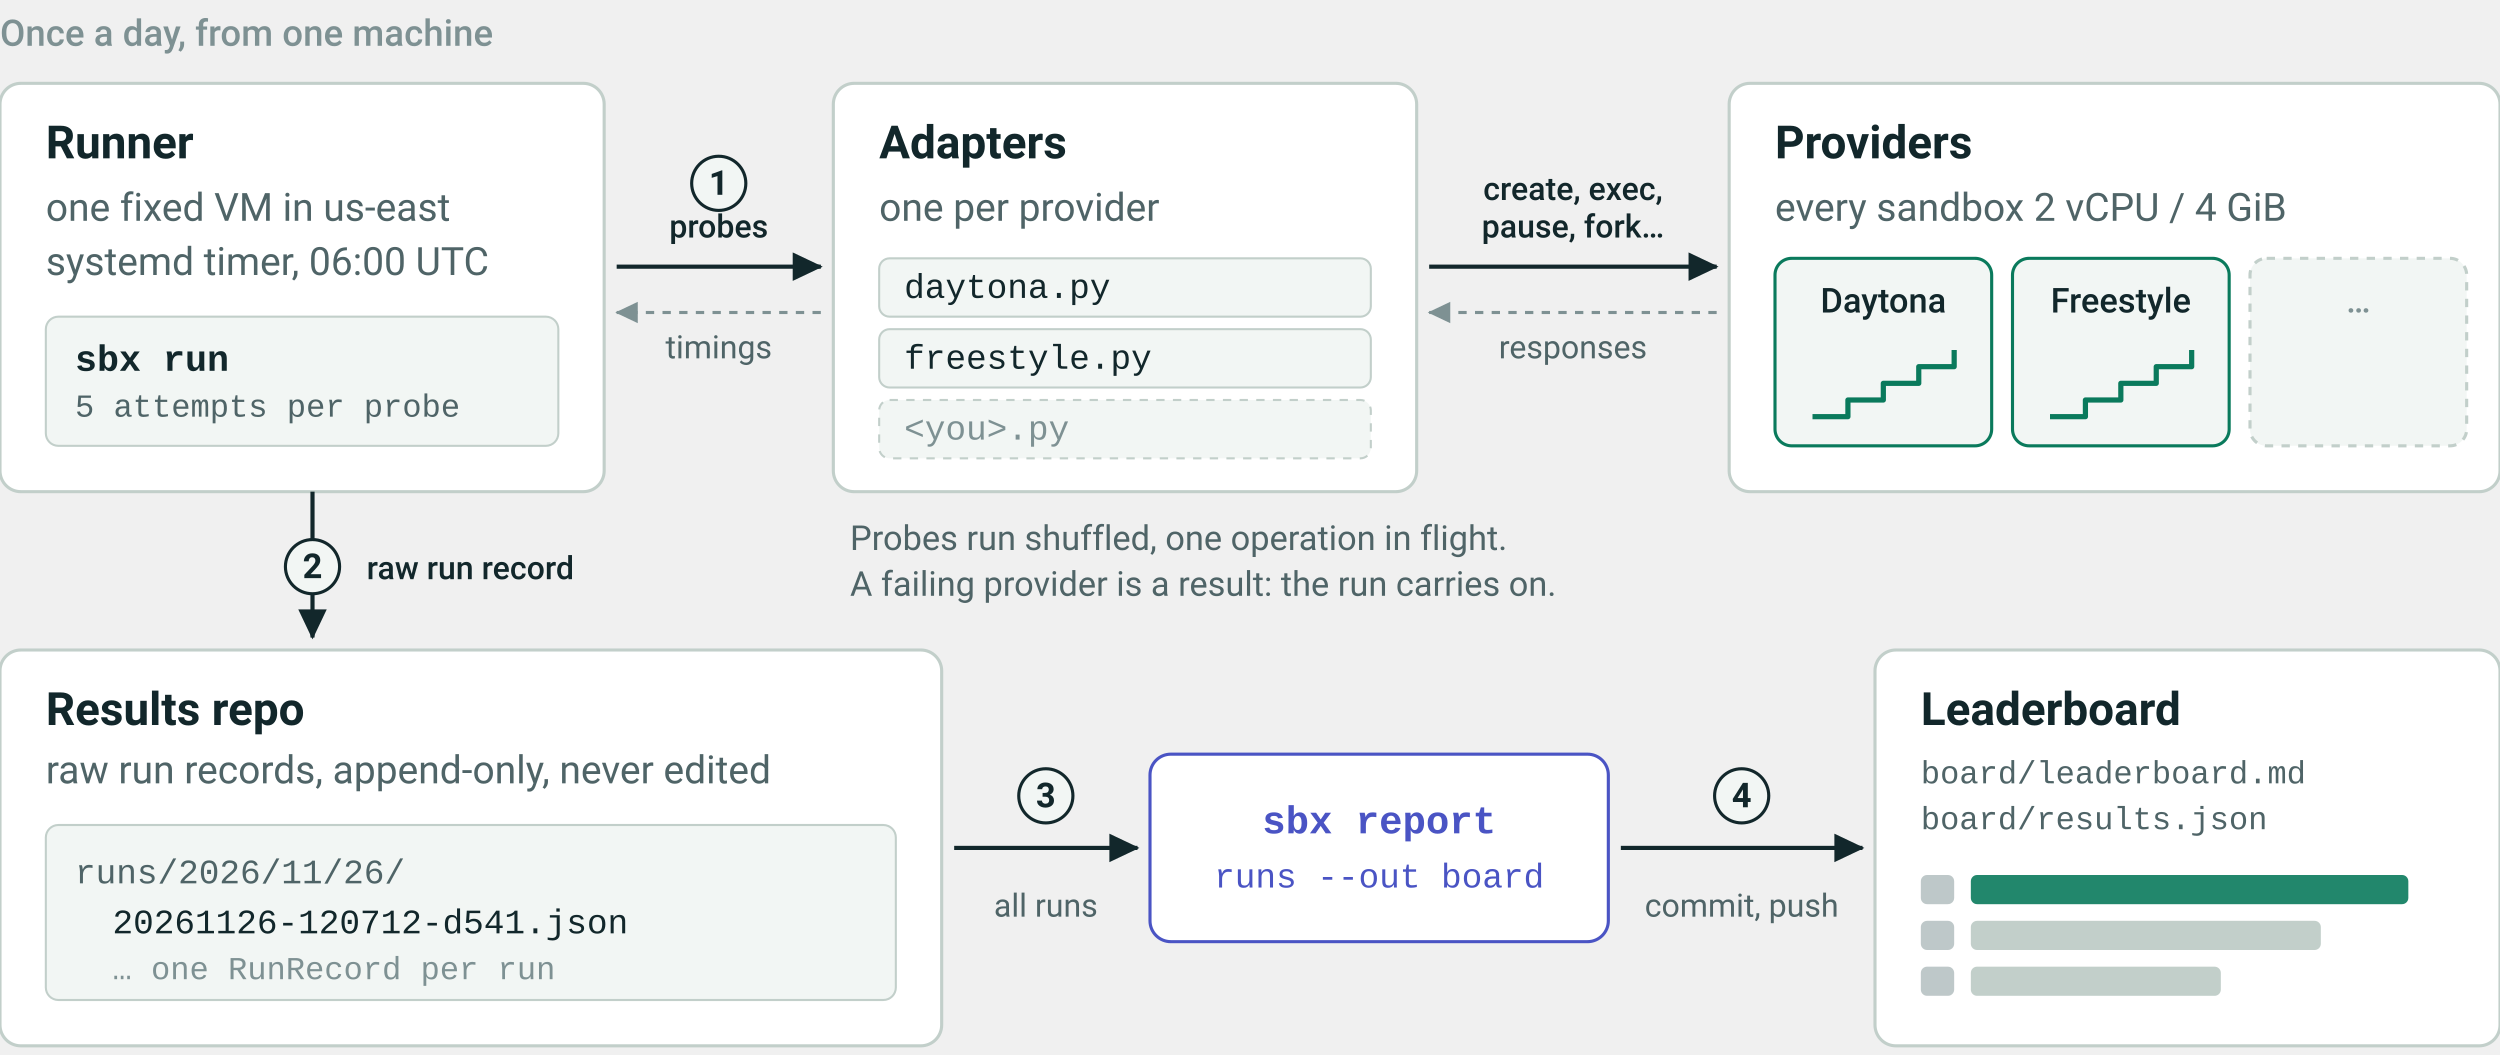
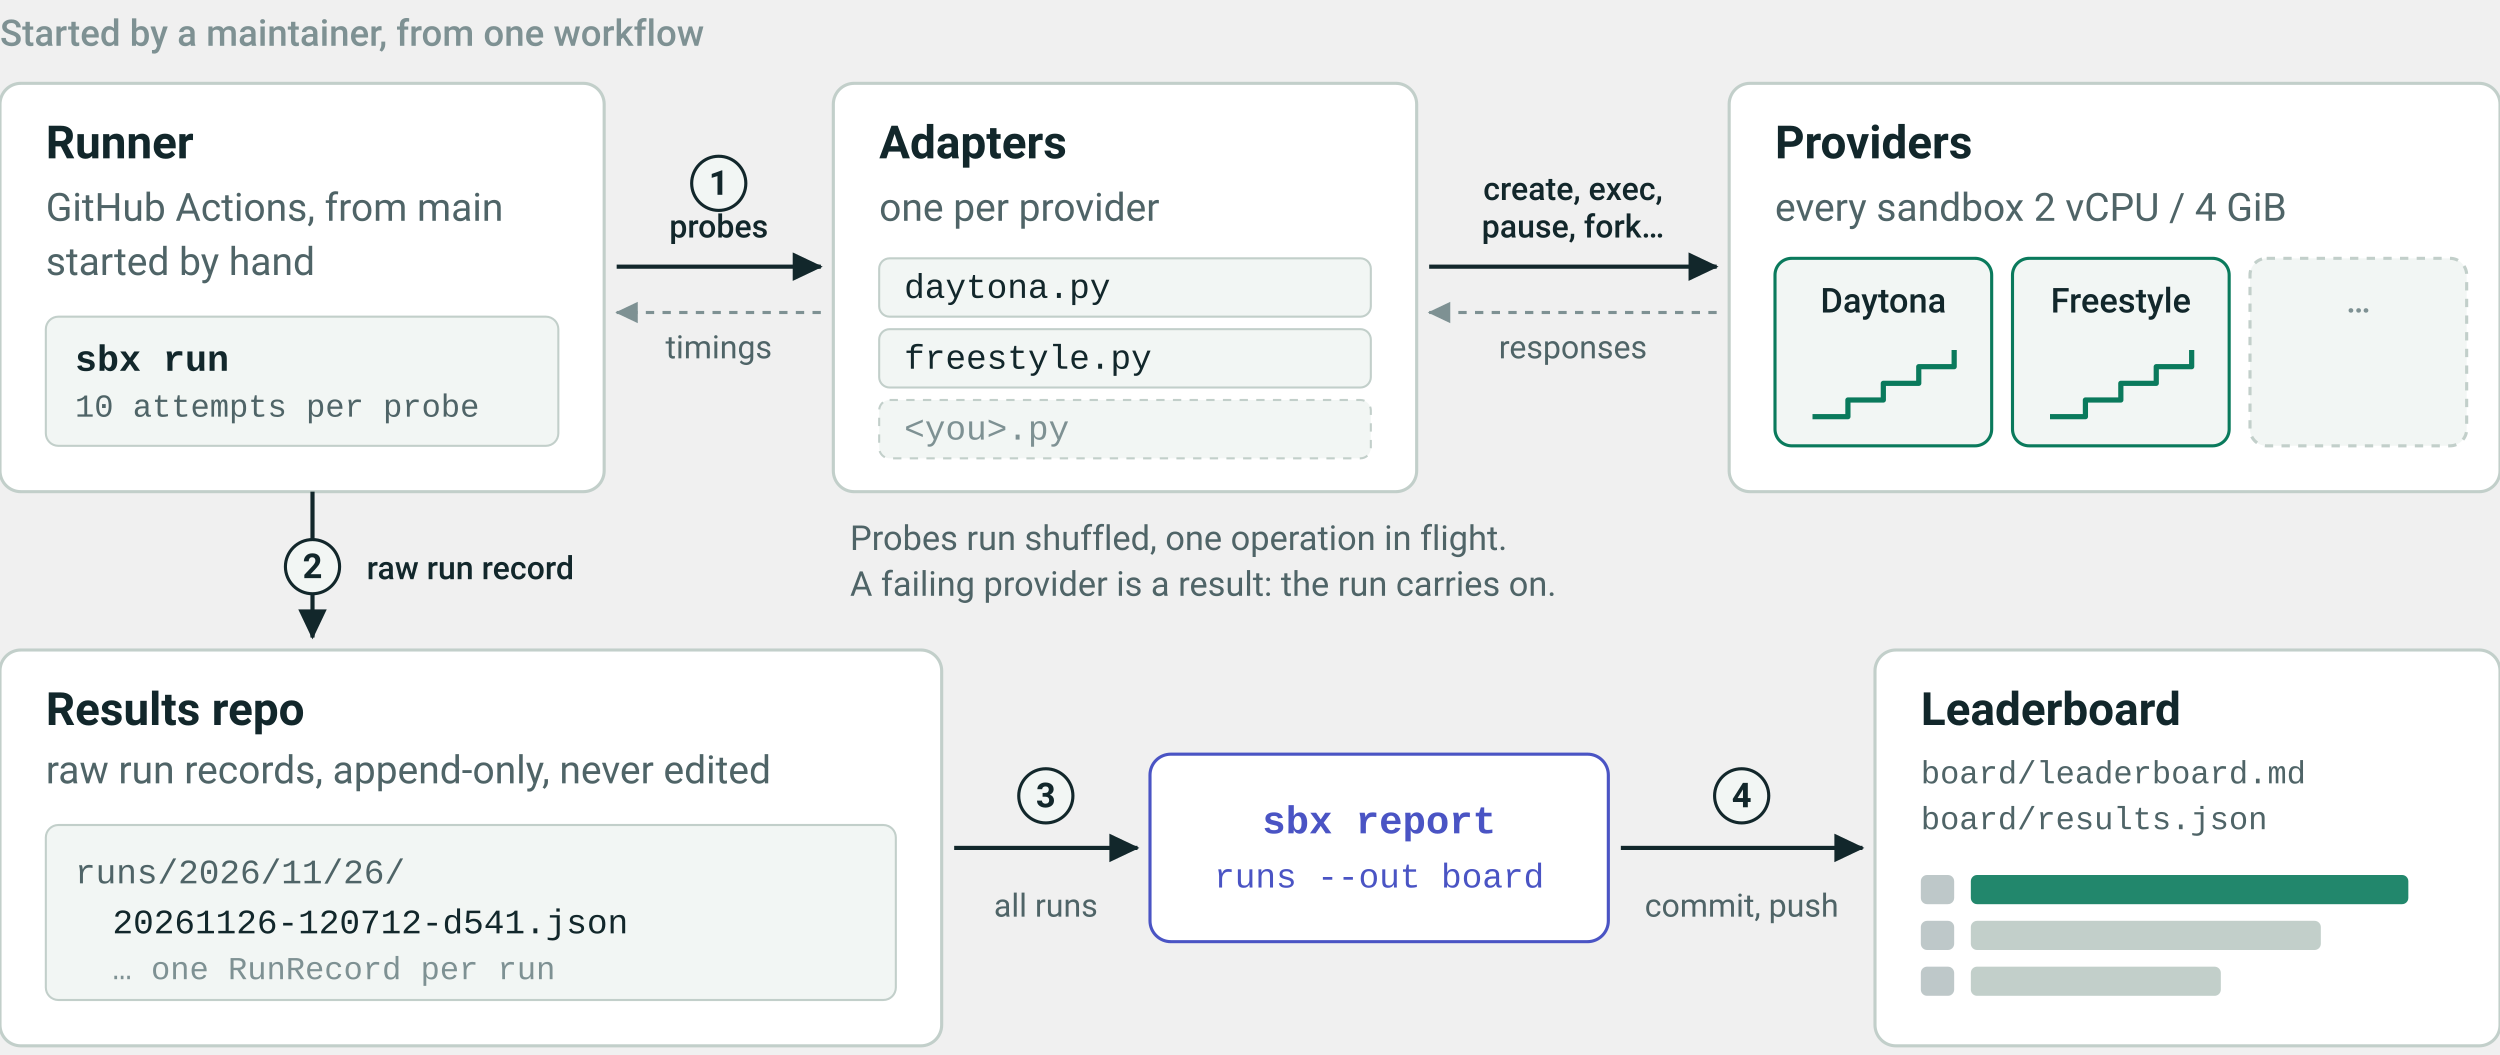
<svg xmlns="http://www.w3.org/2000/svg" viewBox="0 0 1200 506" width="1200" height="506" role="img" aria-labelledby="t d">
  <defs>
    <marker id="a-ink" viewBox="0 0 10 10" refX="8.5" refY="5" markerWidth="9" markerHeight="9" orient="auto-start-reverse">
      <path d="M1,1.2 L9,5 L1,8.8 Z" fill="#12272B" />
    </marker>
    <marker id="a-alive" viewBox="0 0 10 10" refX="8.5" refY="5" markerWidth="9" markerHeight="9" orient="auto-start-reverse">
      <path d="M1,1.2 L9,5 L1,8.8 Z" fill="#0A7A5C" />
    </marker>
    <marker id="a-act" viewBox="0 0 10 10" refX="8.5" refY="5" markerWidth="9" markerHeight="9" orient="auto-start-reverse">
      <path d="M1,1.2 L9,5 L1,8.8 Z" fill="#4A54C4" />
    </marker>
    <marker id="a-fail" viewBox="0 0 10 10" refX="8.5" refY="5" markerWidth="9" markerHeight="9" orient="auto-start-reverse">
      <path d="M1,1.2 L9,5 L1,8.8 Z" fill="#BB3226" />
    </marker>
    <marker id="a-faint" viewBox="0 0 10 10" refX="8.5" refY="5" markerWidth="9" markerHeight="9" orient="auto-start-reverse">
      <path d="M1,1.2 L9,5 L1,8.8 Z" fill="#7E9193" />
    </marker>
  </defs>
-   <text x="0" y="22" font-family="system-ui, -apple-system, 'Segoe UI', Roboto, 'Helvetica Neue', Arial, sans-serif" font-size="17.6" font-weight="500" fill="#7E9193" text-anchor="start">Once a day, from one machine</text>
+   <text x="0" y="22" font-family="system-ui, -apple-system, 'Segoe UI', Roboto, 'Helvetica Neue', Arial, sans-serif" font-size="17.6" font-weight="500" fill="#7E9193" text-anchor="start">Started by a maintainer, from one workflow</text>
  <rect x="0" y="40" width="290" height="196" rx="10" fill="#FFFFFF" stroke="#C2CFCA" stroke-width="1.5" />
  <text x="22" y="76" font-family="system-ui, -apple-system, 'Segoe UI', Roboto, 'Helvetica Neue', Arial, sans-serif" font-size="22.0" font-weight="600" fill="#12272B" text-anchor="start">Runner</text>
-   <text x="22" y="106" font-family="system-ui, -apple-system, 'Segoe UI', Roboto, 'Helvetica Neue', Arial, sans-serif" font-size="18.7" font-weight="400" fill="#4F6467" text-anchor="start">one fixed VM in us-east</text>
-   <text x="22" y="132" font-family="system-ui, -apple-system, 'Segoe UI', Roboto, 'Helvetica Neue', Arial, sans-serif" font-size="18.7" font-weight="400" fill="#4F6467" text-anchor="start">systemd timer, 06:00 UTC</text>
+   <text x="22" y="106" font-family="system-ui, -apple-system, 'Segoe UI', Roboto, 'Helvetica Neue', Arial, sans-serif" font-size="18.7" font-weight="400" fill="#4F6467" text-anchor="start">GitHub Actions, from main</text>
+   <text x="22" y="132" font-family="system-ui, -apple-system, 'Segoe UI', Roboto, 'Helvetica Neue', Arial, sans-serif" font-size="18.7" font-weight="400" fill="#4F6467" text-anchor="start">started by hand</text>
  <rect x="22" y="152" width="246" height="62" rx="6" fill="#F2F6F4" stroke="#C2CFCA" stroke-width="1" />
  <text x="36" y="178" font-family="ui-monospace, SFMono-Regular, 'SF Mono', Menlo, Consolas, 'Liberation Mono', monospace" font-size="17.6" font-weight="600" fill="#12272B" text-anchor="start">sbx run</text>
-   <text x="36" y="200" font-family="ui-monospace, SFMono-Regular, 'SF Mono', Menlo, Consolas, 'Liberation Mono', monospace" font-size="15.4" font-weight="400" fill="#4F6467" text-anchor="start">5 attempts per probe</text>
+   <text x="36" y="200" font-family="ui-monospace, SFMono-Regular, 'SF Mono', Menlo, Consolas, 'Liberation Mono', monospace" font-size="15.4" font-weight="400" fill="#4F6467" text-anchor="start">10 attempts per probe</text>
  <rect x="400" y="40" width="280" height="196" rx="10" fill="#FFFFFF" stroke="#C2CFCA" stroke-width="1.5" />
  <text x="422" y="76" font-family="system-ui, -apple-system, 'Segoe UI', Roboto, 'Helvetica Neue', Arial, sans-serif" font-size="22.0" font-weight="600" fill="#12272B" text-anchor="start">Adapters</text>
  <text x="422" y="106" font-family="system-ui, -apple-system, 'Segoe UI', Roboto, 'Helvetica Neue', Arial, sans-serif" font-size="18.7" font-weight="400" fill="#4F6467" text-anchor="start">one per provider</text>
  <rect x="422" y="124" width="236" height="28" rx="5" fill="#F2F6F4" stroke="#C2CFCA" stroke-width="1" />
  <text x="434" y="143" font-family="ui-monospace, SFMono-Regular, 'SF Mono', Menlo, Consolas, 'Liberation Mono', monospace" font-size="16.5" font-weight="400" fill="#12272B" text-anchor="start">daytona.py</text>
  <rect x="422" y="158" width="236" height="28" rx="5" fill="#F2F6F4" stroke="#C2CFCA" stroke-width="1" />
  <text x="434" y="177" font-family="ui-monospace, SFMono-Regular, 'SF Mono', Menlo, Consolas, 'Liberation Mono', monospace" font-size="16.5" font-weight="400" fill="#12272B" text-anchor="start">freestyle.py</text>
  <rect x="422" y="192" width="236" height="28" rx="5" fill="#F2F6F4" stroke="#C2CFCA" stroke-width="1" stroke-dasharray="4 4" />
  <text x="434" y="211" font-family="ui-monospace, SFMono-Regular, 'SF Mono', Menlo, Consolas, 'Liberation Mono', monospace" font-size="16.5" font-weight="400" fill="#7E9193" text-anchor="start">&lt;you&gt;.py</text>
  <rect x="830" y="40" width="370" height="196" rx="10" fill="#FFFFFF" stroke="#C2CFCA" stroke-width="1.5" />
  <text x="852" y="76" font-family="system-ui, -apple-system, 'Segoe UI', Roboto, 'Helvetica Neue', Arial, sans-serif" font-size="22.0" font-weight="600" fill="#12272B" text-anchor="start">Providers</text>
  <text x="852" y="106" font-family="system-ui, -apple-system, 'Segoe UI', Roboto, 'Helvetica Neue', Arial, sans-serif" font-size="18.7" font-weight="400" fill="#4F6467" text-anchor="start">every sandbox 2 vCPU / 4 GiB</text>
  <rect x="852" y="124" width="104" height="90" rx="8" fill="#F2F6F4" stroke="#0A7A5C" stroke-width="1.5" />
  <text x="904" y="150" font-family="system-ui, -apple-system, 'Segoe UI', Roboto, 'Helvetica Neue', Arial, sans-serif" font-size="16.5" font-weight="500" fill="#12272B" text-anchor="middle">Daytona</text>
  <polyline points="870,200 887,200 887,192 887,192 904,192 904,184 904,184 921,184 921,176 921,176 938,176 938,168" fill="none" stroke="#0A7A5C" stroke-width="2.5" stroke-linejoin="round" />
  <rect x="966" y="124" width="104" height="90" rx="8" fill="#F2F6F4" stroke="#0A7A5C" stroke-width="1.5" />
  <text x="1018" y="150" font-family="system-ui, -apple-system, 'Segoe UI', Roboto, 'Helvetica Neue', Arial, sans-serif" font-size="16.5" font-weight="500" fill="#12272B" text-anchor="middle">Freestyle</text>
  <polyline points="984,200 1001,200 1001,192 1001,192 1018,192 1018,184 1018,184 1035,184 1035,176 1035,176 1052,176 1052,168" fill="none" stroke="#0A7A5C" stroke-width="2.5" stroke-linejoin="round" />
  <rect x="1080" y="124" width="104" height="90" rx="8" fill="#F2F6F4" stroke="#C2CFCA" stroke-width="1.5" stroke-dasharray="4 4" />
  <text x="1132" y="150" font-family="system-ui, -apple-system, 'Segoe UI', Roboto, 'Helvetica Neue', Arial, sans-serif" font-size="16.5" font-weight="500" fill="#7E9193" text-anchor="middle">…</text>
  <line x1="296" y1="128" x2="394" y2="128" stroke="#12272B" stroke-width="2" marker-end="url(#a-ink)" />
  <line x1="394" y1="150" x2="296" y2="150" stroke="#7E9193" stroke-width="1.5" stroke-dasharray="4 4" marker-end="url(#a-faint)" />
  <text x="345.0" y="114" font-family="system-ui, -apple-system, 'Segoe UI', Roboto, 'Helvetica Neue', Arial, sans-serif" font-size="15.4" font-weight="500" fill="#12272B" text-anchor="middle">probes</text>
  <text x="345.0" y="172" font-family="system-ui, -apple-system, 'Segoe UI', Roboto, 'Helvetica Neue', Arial, sans-serif" font-size="15.4" font-weight="400" fill="#4F6467" text-anchor="middle">timings</text>
  <line x1="686" y1="128" x2="824" y2="128" stroke="#12272B" stroke-width="2" marker-end="url(#a-ink)" />
  <line x1="824" y1="150" x2="686" y2="150" stroke="#7E9193" stroke-width="1.5" stroke-dasharray="4 4" marker-end="url(#a-faint)" />
  <text x="755.0" y="114" font-family="system-ui, -apple-system, 'Segoe UI', Roboto, 'Helvetica Neue', Arial, sans-serif" font-size="15.4" font-weight="500" fill="#12272B" text-anchor="middle">pause, fork…</text>
  <text x="755.0" y="172" font-family="system-ui, -apple-system, 'Segoe UI', Roboto, 'Helvetica Neue', Arial, sans-serif" font-size="15.4" font-weight="400" fill="#4F6467" text-anchor="middle">responses</text>
  <circle cx="345" cy="88" r="13" fill="#F2F6F4" stroke="#12272B" stroke-width="1.5" />
  <text x="345" y="93.5" font-family="system-ui, -apple-system, 'Segoe UI', Roboto, 'Helvetica Neue', Arial, sans-serif" font-size="16.5" font-weight="600" fill="#12272B" text-anchor="middle">1</text>
  <text x="755" y="96" font-family="system-ui, -apple-system, 'Segoe UI', Roboto, 'Helvetica Neue', Arial, sans-serif" font-size="15.4" font-weight="500" fill="#12272B" text-anchor="middle">create, exec,</text>
  <text x="408" y="264" font-family="system-ui, -apple-system, 'Segoe UI', Roboto, 'Helvetica Neue', Arial, sans-serif" font-size="16.5" font-weight="400" fill="#4F6467" text-anchor="start">Probes run shuffled, one operation in flight.</text>
  <text x="408" y="286" font-family="system-ui, -apple-system, 'Segoe UI', Roboto, 'Helvetica Neue', Arial, sans-serif" font-size="16.5" font-weight="400" fill="#4F6467" text-anchor="start">A failing provider is a result: the run carries on.</text>
  <rect x="0" y="312" width="452" height="190" rx="10" fill="#FFFFFF" stroke="#C2CFCA" stroke-width="1.5" />
  <text x="22" y="348" font-family="system-ui, -apple-system, 'Segoe UI', Roboto, 'Helvetica Neue', Arial, sans-serif" font-size="22.0" font-weight="600" fill="#12272B" text-anchor="start">Results repo</text>
  <text x="22" y="376" font-family="system-ui, -apple-system, 'Segoe UI', Roboto, 'Helvetica Neue', Arial, sans-serif" font-size="18.7" font-weight="400" fill="#4F6467" text-anchor="start">raw run records, append-only, never edited</text>
  <rect x="22" y="396" width="408" height="84" rx="6" fill="#F2F6F4" stroke="#C2CFCA" stroke-width="1" />
  <text x="36" y="424" font-family="ui-monospace, SFMono-Regular, 'SF Mono', Menlo, Consolas, 'Liberation Mono', monospace" font-size="16.5" font-weight="400" fill="#4F6467" text-anchor="start">runs/2026/11/26/</text>
  <text x="54" y="448" font-family="ui-monospace, SFMono-Regular, 'SF Mono', Menlo, Consolas, 'Liberation Mono', monospace" font-size="16.5" font-weight="500" fill="#12272B" text-anchor="start">20261126-120712-d541.json</text>
  <text x="54" y="470" font-family="ui-monospace, SFMono-Regular, 'SF Mono', Menlo, Consolas, 'Liberation Mono', monospace" font-size="15.4" font-weight="400" fill="#7E9193" text-anchor="start">… one RunRecord per run</text>
  <rect x="552" y="362" width="220" height="90" rx="10" fill="#FFFFFF" stroke="#4A54C4" stroke-width="1.5" />
  <text x="662" y="400" font-family="ui-monospace, SFMono-Regular, 'SF Mono', Menlo, Consolas, 'Liberation Mono', monospace" font-size="18.7" font-weight="600" fill="#4A54C4" text-anchor="middle">sbx report</text>
  <text x="662" y="426" font-family="ui-monospace, SFMono-Regular, 'SF Mono', Menlo, Consolas, 'Liberation Mono', monospace" font-size="16.5" font-weight="400" fill="#4A54C4" text-anchor="middle">runs --out board</text>
  <rect x="900" y="312" width="300" height="190" rx="10" fill="#FFFFFF" stroke="#C2CFCA" stroke-width="1.5" />
  <text x="922" y="348" font-family="system-ui, -apple-system, 'Segoe UI', Roboto, 'Helvetica Neue', Arial, sans-serif" font-size="22.0" font-weight="600" fill="#12272B" text-anchor="start">Leaderboard</text>
  <text x="922" y="376" font-family="ui-monospace, SFMono-Regular, 'SF Mono', Menlo, Consolas, 'Liberation Mono', monospace" font-size="15.4" font-weight="400" fill="#4F6467" text-anchor="start">board/leaderboard.md</text>
  <text x="922" y="398" font-family="ui-monospace, SFMono-Regular, 'SF Mono', Menlo, Consolas, 'Liberation Mono', monospace" font-size="15.4" font-weight="400" fill="#4F6467" text-anchor="start">board/results.json</text>
  <rect x="922" y="420" width="16" height="14" rx="3" fill="#7E9193" opacity="0.5" />
  <rect x="946" y="420" width="210" height="14" rx="3" fill="#0A7A5C" opacity="0.9" />
  <rect x="922" y="442" width="16" height="14" rx="3" fill="#7E9193" opacity="0.5" />
  <rect x="946" y="442" width="168" height="14" rx="3" fill="#C2CFCA" opacity="1" />
  <rect x="922" y="464" width="16" height="14" rx="3" fill="#7E9193" opacity="0.5" />
  <rect x="946" y="464" width="120" height="14" rx="3" fill="#C2CFCA" opacity="1" />
  <line x1="150" y1="236" x2="150" y2="306" stroke="#12272B" stroke-width="2" marker-end="url(#a-ink)" />
  <circle cx="150" cy="272" r="13" fill="#F2F6F4" stroke="#12272B" stroke-width="1.5" />
  <text x="150" y="277.5" font-family="system-ui, -apple-system, 'Segoe UI', Roboto, 'Helvetica Neue', Arial, sans-serif" font-size="16.5" font-weight="600" fill="#12272B" text-anchor="middle">2</text>
  <text x="176" y="278" font-family="system-ui, -apple-system, 'Segoe UI', Roboto, 'Helvetica Neue', Arial, sans-serif" font-size="15.4" font-weight="500" fill="#12272B" text-anchor="start">raw run record</text>
  <line x1="458" y1="407" x2="546" y2="407" stroke="#12272B" stroke-width="2" marker-end="url(#a-ink)" />
  <circle cx="502" cy="382" r="13" fill="#F2F6F4" stroke="#12272B" stroke-width="1.5" />
  <text x="502" y="387.5" font-family="system-ui, -apple-system, 'Segoe UI', Roboto, 'Helvetica Neue', Arial, sans-serif" font-size="16.5" font-weight="600" fill="#12272B" text-anchor="middle">3</text>
  <text x="502" y="440" font-family="system-ui, -apple-system, 'Segoe UI', Roboto, 'Helvetica Neue', Arial, sans-serif" font-size="15.4" font-weight="400" fill="#4F6467" text-anchor="middle">all runs</text>
  <line x1="778" y1="407" x2="894" y2="407" stroke="#12272B" stroke-width="2" marker-end="url(#a-ink)" />
  <circle cx="836" cy="382" r="13" fill="#F2F6F4" stroke="#12272B" stroke-width="1.5" />
  <text x="836" y="387.5" font-family="system-ui, -apple-system, 'Segoe UI', Roboto, 'Helvetica Neue', Arial, sans-serif" font-size="16.5" font-weight="600" fill="#12272B" text-anchor="middle">4</text>
  <text x="836" y="440" font-family="system-ui, -apple-system, 'Segoe UI', Roboto, 'Helvetica Neue', Arial, sans-serif" font-size="15.4" font-weight="400" fill="#4F6467" text-anchor="middle">commit, push</text>
</svg>
